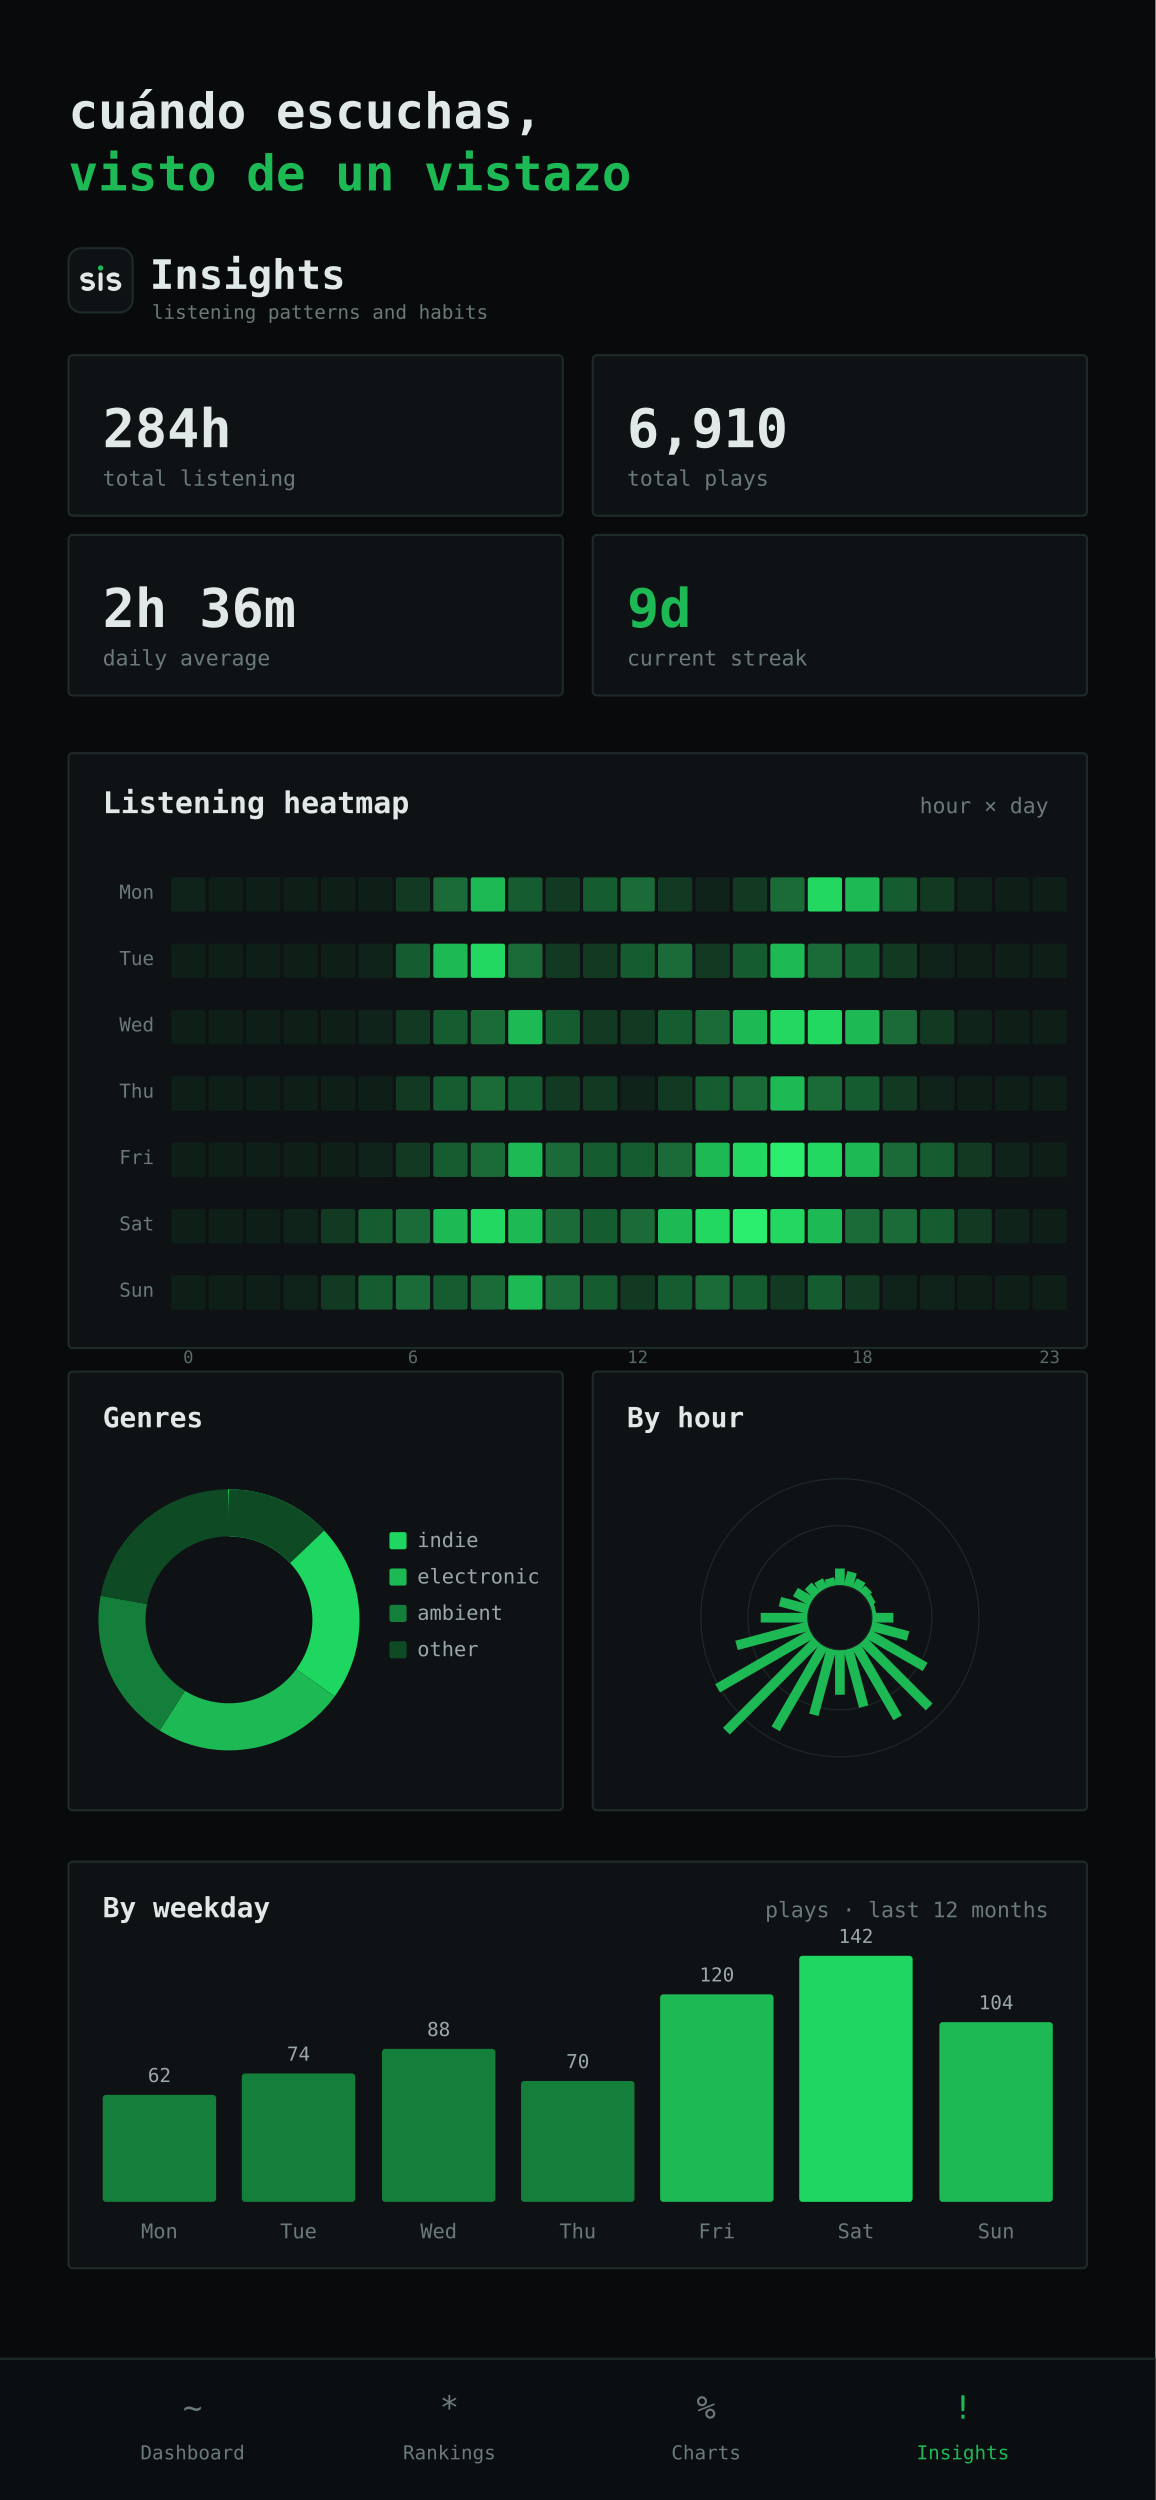
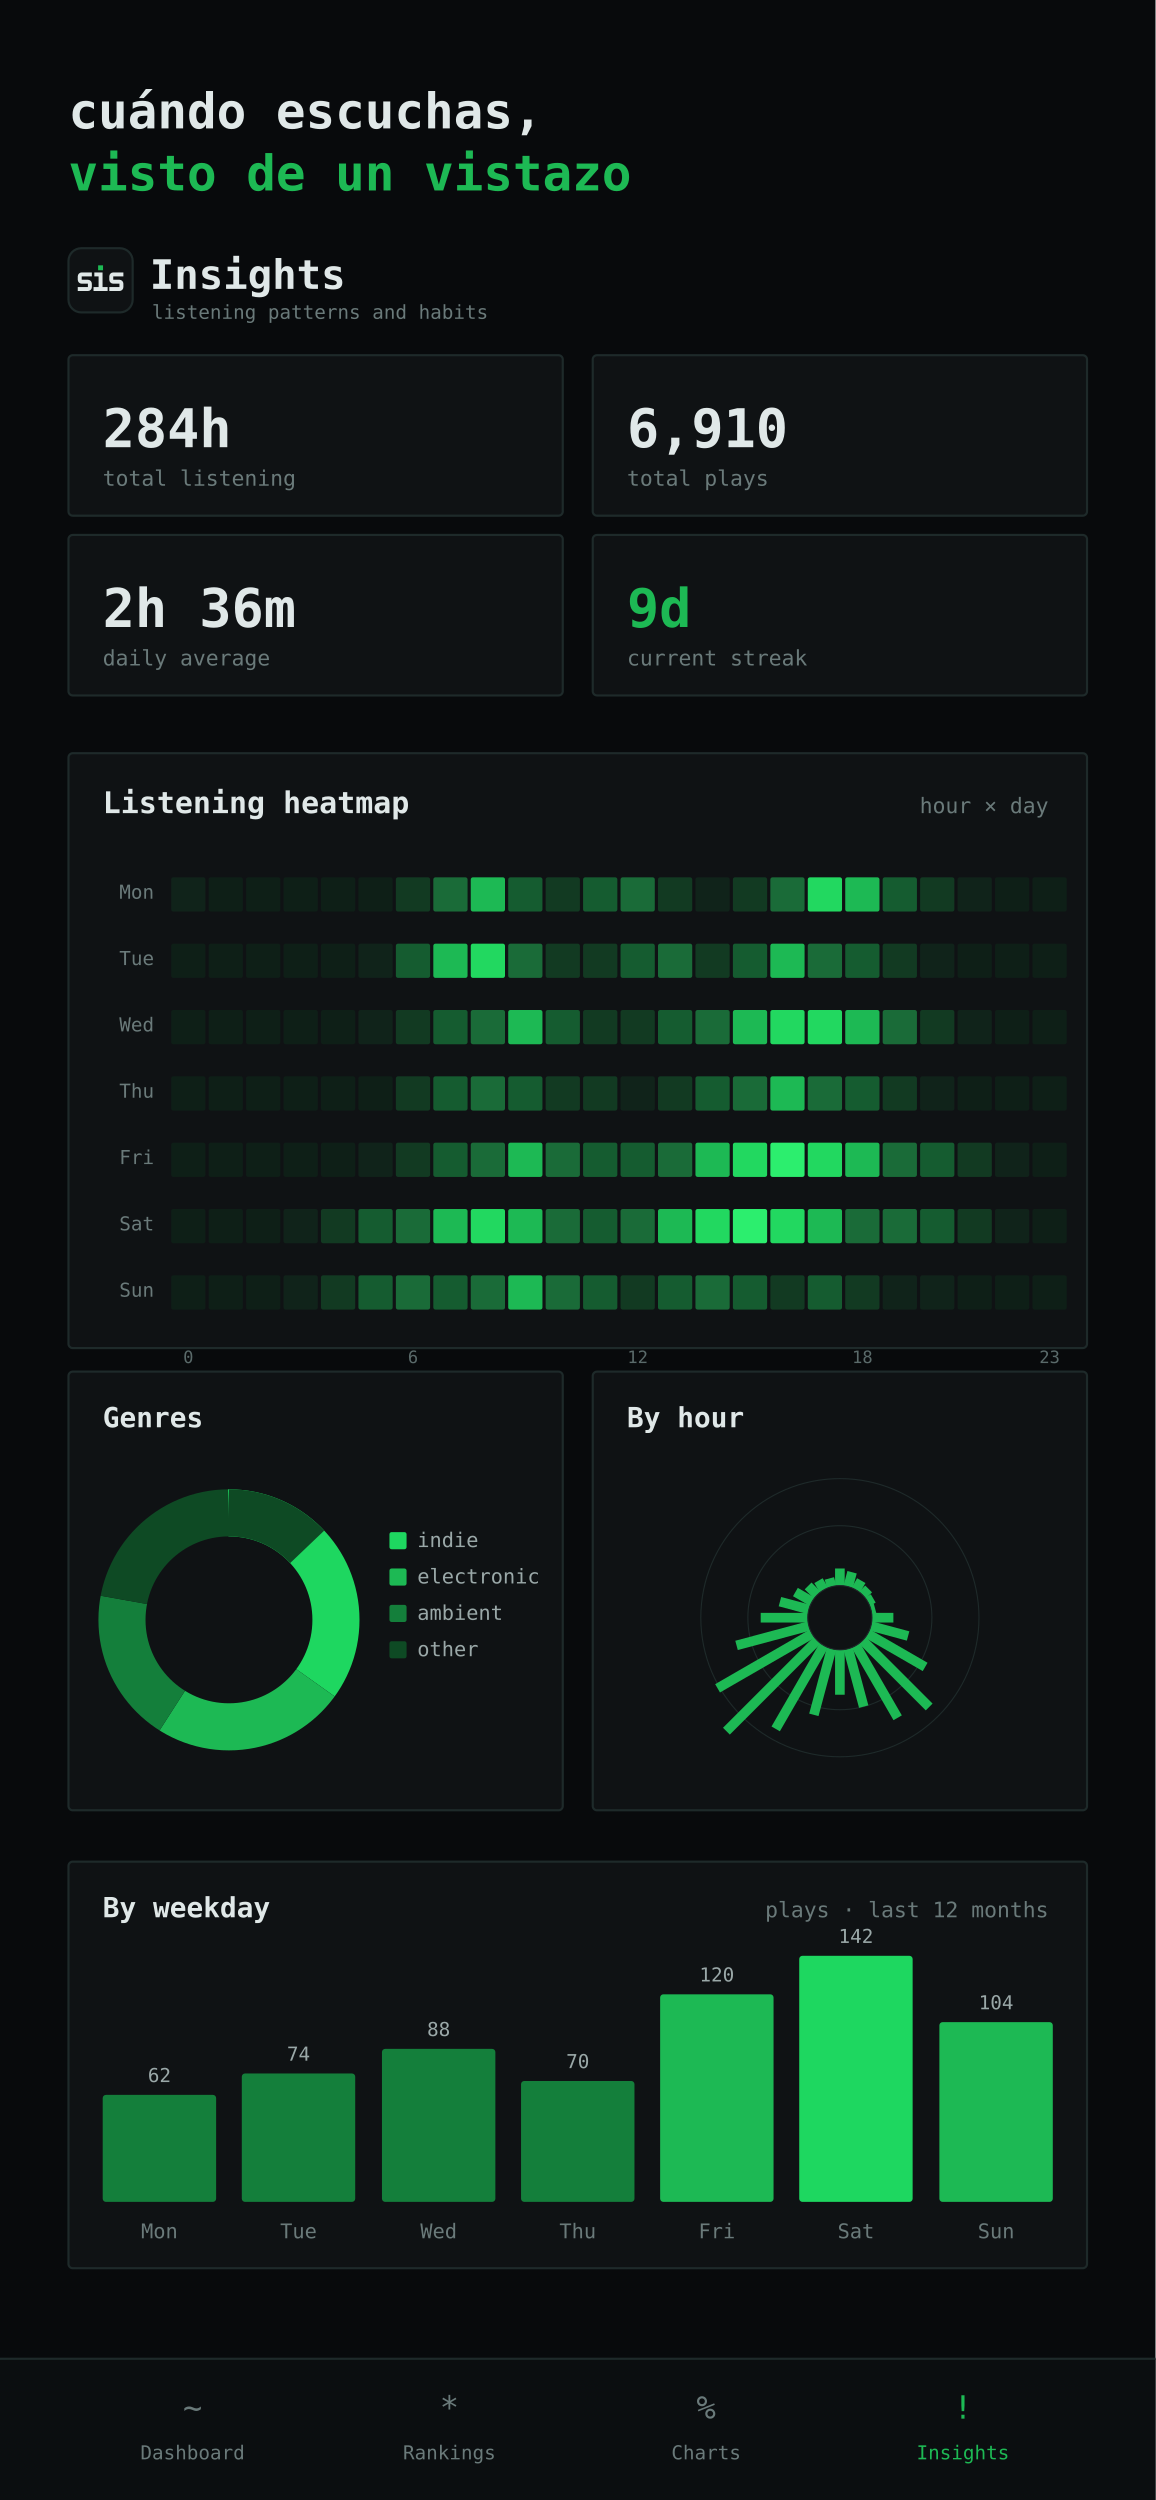
<svg xmlns="http://www.w3.org/2000/svg" width="1284" height="2778" viewBox="0 0 1080 2336.64" font-family="DejaVu Sans Mono, monospace">
  <rect width="1080" height="2336.64" fill="#080a0c" />
  <text x="64" y="120" font-size="46" font-weight="700" fill="#e0e8e8">cuándo escuchas,</text>
  <text x="64" y="178" font-size="46" font-weight="700" fill="#1db954">visto de un vistazo</text>
  <g transform="translate(0,232)">
    <rect x="64" y="0" width="60" height="60" rx="12" fill="#0f1214" stroke="#1e2a2a" stroke-width="2" />
-     <g transform="translate(74.59 16) scale(0.2641) translate(0 -16.12)">
-       <path d="M40.06 51.43A18.8 12.22 0 1 0 27 72.44A20 13.78 0 1 1 13.11 96.13M73.5 100V48M133.06 51.43A18.8 12.22 0 1 0 120 72.44A20 13.78 0 1 1 106.11 96.13" fill="none" stroke="#e0e8e8" stroke-width="14" stroke-linecap="round" stroke-linejoin="round" />
-       <circle cx="73.5" cy="25.62" r="9.5" fill="#1db954" />
+     <g transform="translate(72.68 16) scale(0.2632) translate(0 -15.8)">
+       <path d="M43 48H14A7 7 0 0 0 7 55V67A7 7 0 0 0 14 74H36A7 7 0 0 1 43 81V93A7 7 0 0 1 36 100H7M81 100V48M65.88 48H81M63 100H99M155 48H126A7 7 0 0 0 119 55V67A7 7 0 0 0 126 74H148A7 7 0 0 1 155 81V93A7 7 0 0 1 148 100H119" fill="none" stroke="#e0e8e8" stroke-width="14" stroke-linecap="square" stroke-linejoin="miter" />
+       <rect x="72.25" y="15.8" width="17.5" height="17.5" fill="#1db954" />
    </g>
    <text x="140" y="38" font-size="38" font-weight="700" fill="#e0e8e8">Insights</text>
    <text x="142" y="66" font-size="18" fill="#6a7a7a">listening patterns and habits</text>
  </g>
  <g transform="translate(64,332)">
    <g>
      <rect x="0" y="0" width="462" height="150" rx="4" fill="#0f1214" stroke="#1e2a2a" stroke-width="2" />
      <text x="32" y="86" font-size="50" font-weight="700" fill="#e0e8e8">284h</text>
      <text x="32" y="122" font-size="20" fill="#6a7a7a">total listening</text>
    </g>
    <g transform="translate(490,0)">
      <rect x="0" y="0" width="462" height="150" rx="4" fill="#0f1214" stroke="#1e2a2a" stroke-width="2" />
      <text x="32" y="86" font-size="50" font-weight="700" fill="#e0e8e8">6,910</text>
      <text x="32" y="122" font-size="20" fill="#6a7a7a">total plays</text>
    </g>
    <g transform="translate(0,168)">
      <rect x="0" y="0" width="462" height="150" rx="4" fill="#0f1214" stroke="#1e2a2a" stroke-width="2" />
      <text x="32" y="86" font-size="50" font-weight="700" fill="#e0e8e8">2h 36m</text>
      <text x="32" y="122" font-size="20" fill="#6a7a7a">daily average</text>
    </g>
    <g transform="translate(490,168)">
      <rect x="0" y="0" width="462" height="150" rx="4" fill="#0f1214" stroke="#1e2a2a" stroke-width="2" />
      <text x="32" y="86" font-size="50" font-weight="700" fill="#1db954">9d</text>
      <text x="32" y="122" font-size="20" fill="#6a7a7a">current streak</text>
    </g>
  </g>
  <g transform="translate(64,704)">
    <rect width="952" height="556" rx="4" fill="#0f1214" stroke="#1e2a2a" stroke-width="2" />
    <text x="32" y="56" font-size="28" font-weight="700" fill="#e0e8e8">Listening heatmap</text>
    <text x="916" y="56" font-size="20" fill="#6a7a7a" text-anchor="end">hour × day</text>
    <g transform="translate(96,92)">
      <g font-size="18" fill="#6a7a7a" text-anchor="end">
        <text x="-16" y="44">Mon</text>
        <text x="-16" y="106">Tue</text>
        <text x="-16" y="168">Wed</text>
        <text x="-16" y="230">Thu</text>
        <text x="-16" y="292">Fri</text>
        <text x="-16" y="354">Sat</text>
        <text x="-16" y="416">Sun</text>
      </g>
      <g transform="translate(0,24)">
        <rect width="32" height="32" rx="2" fill="#10231a" />
        <rect x="35" width="32" height="32" rx="2" fill="#0e1f17" />
        <rect x="70" width="32" height="32" rx="2" fill="#0e1f17" />
        <rect x="105" width="32" height="32" rx="2" fill="#0e1f17" />
        <rect x="140" width="32" height="32" rx="2" fill="#0e1f17" />
        <rect x="175" width="32" height="32" rx="2" fill="#0e1f17" />
        <rect x="210" width="32" height="32" rx="2" fill="#123a22" />
        <rect x="245" width="32" height="32" rx="2" fill="#1a6b38" />
        <rect x="280" width="32" height="32" rx="2" fill="#1db954" />
        <rect x="315" width="32" height="32" rx="2" fill="#155c30" />
        <rect x="350" width="32" height="32" rx="2" fill="#123a22" />
        <rect x="385" width="32" height="32" rx="2" fill="#155c30" />
        <rect x="420" width="32" height="32" rx="2" fill="#1a6b38" />
        <rect x="455" width="32" height="32" rx="2" fill="#123a22" />
        <rect x="490" width="32" height="32" rx="2" fill="#10231a" />
        <rect x="525" width="32" height="32" rx="2" fill="#123a22" />
        <rect x="560" width="32" height="32" rx="2" fill="#1a6b38" />
        <rect x="595" width="32" height="32" rx="2" fill="#22d860" />
        <rect x="630" width="32" height="32" rx="2" fill="#1db954" />
        <rect x="665" width="32" height="32" rx="2" fill="#155c30" />
        <rect x="700" width="32" height="32" rx="2" fill="#123a22" />
        <rect x="735" width="32" height="32" rx="2" fill="#10231a" />
        <rect x="770" width="32" height="32" rx="2" fill="#0e1f17" />
        <rect x="805" width="32" height="32" rx="2" fill="#0e1f17" />
      </g>
      <g transform="translate(0,86)">
        <rect width="32" height="32" rx="2" fill="#0e1f17" />
        <rect x="35" width="32" height="32" rx="2" fill="#0e1f17" />
        <rect x="70" width="32" height="32" rx="2" fill="#0e1f17" />
        <rect x="105" width="32" height="32" rx="2" fill="#0e1f17" />
        <rect x="140" width="32" height="32" rx="2" fill="#0e1f17" />
        <rect x="175" width="32" height="32" rx="2" fill="#10231a" />
        <rect x="210" width="32" height="32" rx="2" fill="#155c30" />
        <rect x="245" width="32" height="32" rx="2" fill="#1db954" />
        <rect x="280" width="32" height="32" rx="2" fill="#22d860" />
        <rect x="315" width="32" height="32" rx="2" fill="#1a6b38" />
        <rect x="350" width="32" height="32" rx="2" fill="#123a22" />
        <rect x="385" width="32" height="32" rx="2" fill="#123a22" />
        <rect x="420" width="32" height="32" rx="2" fill="#155c30" />
        <rect x="455" width="32" height="32" rx="2" fill="#1a6b38" />
        <rect x="490" width="32" height="32" rx="2" fill="#123a22" />
        <rect x="525" width="32" height="32" rx="2" fill="#155c30" />
        <rect x="560" width="32" height="32" rx="2" fill="#1db954" />
        <rect x="595" width="32" height="32" rx="2" fill="#1a6b38" />
        <rect x="630" width="32" height="32" rx="2" fill="#155c30" />
        <rect x="665" width="32" height="32" rx="2" fill="#123a22" />
        <rect x="700" width="32" height="32" rx="2" fill="#10231a" />
        <rect x="735" width="32" height="32" rx="2" fill="#0e1f17" />
        <rect x="770" width="32" height="32" rx="2" fill="#0e1f17" />
        <rect x="805" width="32" height="32" rx="2" fill="#0e1f17" />
      </g>
      <g transform="translate(0,148)">
        <rect width="32" height="32" rx="2" fill="#0e1f17" />
        <rect x="35" width="32" height="32" rx="2" fill="#0e1f17" />
        <rect x="70" width="32" height="32" rx="2" fill="#0e1f17" />
        <rect x="105" width="32" height="32" rx="2" fill="#0e1f17" />
        <rect x="140" width="32" height="32" rx="2" fill="#0e1f17" />
        <rect x="175" width="32" height="32" rx="2" fill="#10231a" />
        <rect x="210" width="32" height="32" rx="2" fill="#123a22" />
        <rect x="245" width="32" height="32" rx="2" fill="#155c30" />
        <rect x="280" width="32" height="32" rx="2" fill="#1a6b38" />
        <rect x="315" width="32" height="32" rx="2" fill="#1db954" />
        <rect x="350" width="32" height="32" rx="2" fill="#155c30" />
        <rect x="385" width="32" height="32" rx="2" fill="#123a22" />
        <rect x="420" width="32" height="32" rx="2" fill="#123a22" />
        <rect x="455" width="32" height="32" rx="2" fill="#155c30" />
        <rect x="490" width="32" height="32" rx="2" fill="#1a6b38" />
        <rect x="525" width="32" height="32" rx="2" fill="#1db954" />
        <rect x="560" width="32" height="32" rx="2" fill="#22d860" />
        <rect x="595" width="32" height="32" rx="2" fill="#22d860" />
        <rect x="630" width="32" height="32" rx="2" fill="#1db954" />
        <rect x="665" width="32" height="32" rx="2" fill="#1a6b38" />
        <rect x="700" width="32" height="32" rx="2" fill="#123a22" />
        <rect x="735" width="32" height="32" rx="2" fill="#10231a" />
        <rect x="770" width="32" height="32" rx="2" fill="#0e1f17" />
        <rect x="805" width="32" height="32" rx="2" fill="#0e1f17" />
      </g>
      <g transform="translate(0,210)">
        <rect width="32" height="32" rx="2" fill="#0e1f17" />
        <rect x="35" width="32" height="32" rx="2" fill="#0e1f17" />
        <rect x="70" width="32" height="32" rx="2" fill="#0e1f17" />
        <rect x="105" width="32" height="32" rx="2" fill="#0e1f17" />
        <rect x="140" width="32" height="32" rx="2" fill="#0e1f17" />
        <rect x="175" width="32" height="32" rx="2" fill="#0e1f17" />
        <rect x="210" width="32" height="32" rx="2" fill="#123a22" />
        <rect x="245" width="32" height="32" rx="2" fill="#155c30" />
        <rect x="280" width="32" height="32" rx="2" fill="#1a6b38" />
        <rect x="315" width="32" height="32" rx="2" fill="#155c30" />
        <rect x="350" width="32" height="32" rx="2" fill="#123a22" />
        <rect x="385" width="32" height="32" rx="2" fill="#123a22" />
        <rect x="420" width="32" height="32" rx="2" fill="#10231a" />
        <rect x="455" width="32" height="32" rx="2" fill="#123a22" />
        <rect x="490" width="32" height="32" rx="2" fill="#155c30" />
        <rect x="525" width="32" height="32" rx="2" fill="#1a6b38" />
        <rect x="560" width="32" height="32" rx="2" fill="#1db954" />
        <rect x="595" width="32" height="32" rx="2" fill="#1a6b38" />
        <rect x="630" width="32" height="32" rx="2" fill="#155c30" />
        <rect x="665" width="32" height="32" rx="2" fill="#123a22" />
        <rect x="700" width="32" height="32" rx="2" fill="#10231a" />
        <rect x="735" width="32" height="32" rx="2" fill="#0e1f17" />
        <rect x="770" width="32" height="32" rx="2" fill="#0e1f17" />
        <rect x="805" width="32" height="32" rx="2" fill="#0e1f17" />
      </g>
      <g transform="translate(0,272)">
        <rect width="32" height="32" rx="2" fill="#0e1f17" />
        <rect x="35" width="32" height="32" rx="2" fill="#0e1f17" />
        <rect x="70" width="32" height="32" rx="2" fill="#0e1f17" />
        <rect x="105" width="32" height="32" rx="2" fill="#0e1f17" />
        <rect x="140" width="32" height="32" rx="2" fill="#0e1f17" />
        <rect x="175" width="32" height="32" rx="2" fill="#10231a" />
        <rect x="210" width="32" height="32" rx="2" fill="#123a22" />
        <rect x="245" width="32" height="32" rx="2" fill="#155c30" />
        <rect x="280" width="32" height="32" rx="2" fill="#1a6b38" />
        <rect x="315" width="32" height="32" rx="2" fill="#1db954" />
        <rect x="350" width="32" height="32" rx="2" fill="#1a6b38" />
        <rect x="385" width="32" height="32" rx="2" fill="#155c30" />
        <rect x="420" width="32" height="32" rx="2" fill="#155c30" />
        <rect x="455" width="32" height="32" rx="2" fill="#1a6b38" />
        <rect x="490" width="32" height="32" rx="2" fill="#1db954" />
        <rect x="525" width="32" height="32" rx="2" fill="#22d860" />
        <rect x="560" width="32" height="32" rx="2" fill="#2cee6e" />
        <rect x="595" width="32" height="32" rx="2" fill="#22d860" />
        <rect x="630" width="32" height="32" rx="2" fill="#1db954" />
        <rect x="665" width="32" height="32" rx="2" fill="#1a6b38" />
        <rect x="700" width="32" height="32" rx="2" fill="#155c30" />
        <rect x="735" width="32" height="32" rx="2" fill="#123a22" />
        <rect x="770" width="32" height="32" rx="2" fill="#10231a" />
        <rect x="805" width="32" height="32" rx="2" fill="#0e1f17" />
      </g>
      <g transform="translate(0,334)">
        <rect width="32" height="32" rx="2" fill="#0e1f17" />
        <rect x="35" width="32" height="32" rx="2" fill="#0e1f17" />
        <rect x="70" width="32" height="32" rx="2" fill="#0e1f17" />
        <rect x="105" width="32" height="32" rx="2" fill="#10231a" />
        <rect x="140" width="32" height="32" rx="2" fill="#123a22" />
        <rect x="175" width="32" height="32" rx="2" fill="#155c30" />
        <rect x="210" width="32" height="32" rx="2" fill="#1a6b38" />
        <rect x="245" width="32" height="32" rx="2" fill="#1db954" />
        <rect x="280" width="32" height="32" rx="2" fill="#22d860" />
        <rect x="315" width="32" height="32" rx="2" fill="#1db954" />
        <rect x="350" width="32" height="32" rx="2" fill="#1a6b38" />
        <rect x="385" width="32" height="32" rx="2" fill="#155c30" />
        <rect x="420" width="32" height="32" rx="2" fill="#1a6b38" />
        <rect x="455" width="32" height="32" rx="2" fill="#1db954" />
        <rect x="490" width="32" height="32" rx="2" fill="#22d860" />
        <rect x="525" width="32" height="32" rx="2" fill="#2cee6e" />
        <rect x="560" width="32" height="32" rx="2" fill="#22d860" />
        <rect x="595" width="32" height="32" rx="2" fill="#1db954" />
        <rect x="630" width="32" height="32" rx="2" fill="#1a6b38" />
        <rect x="665" width="32" height="32" rx="2" fill="#1a6b38" />
        <rect x="700" width="32" height="32" rx="2" fill="#155c30" />
        <rect x="735" width="32" height="32" rx="2" fill="#123a22" />
        <rect x="770" width="32" height="32" rx="2" fill="#10231a" />
        <rect x="805" width="32" height="32" rx="2" fill="#0e1f17" />
      </g>
      <g transform="translate(0,396)">
        <rect width="32" height="32" rx="2" fill="#0e1f17" />
        <rect x="35" width="32" height="32" rx="2" fill="#0e1f17" />
        <rect x="70" width="32" height="32" rx="2" fill="#0e1f17" />
        <rect x="105" width="32" height="32" rx="2" fill="#10231a" />
        <rect x="140" width="32" height="32" rx="2" fill="#123a22" />
        <rect x="175" width="32" height="32" rx="2" fill="#155c30" />
        <rect x="210" width="32" height="32" rx="2" fill="#1a6b38" />
        <rect x="245" width="32" height="32" rx="2" fill="#155c30" />
        <rect x="280" width="32" height="32" rx="2" fill="#1a6b38" />
        <rect x="315" width="32" height="32" rx="2" fill="#1db954" />
        <rect x="350" width="32" height="32" rx="2" fill="#1a6b38" />
        <rect x="385" width="32" height="32" rx="2" fill="#155c30" />
        <rect x="420" width="32" height="32" rx="2" fill="#123a22" />
        <rect x="455" width="32" height="32" rx="2" fill="#155c30" />
        <rect x="490" width="32" height="32" rx="2" fill="#1a6b38" />
        <rect x="525" width="32" height="32" rx="2" fill="#155c30" />
        <rect x="560" width="32" height="32" rx="2" fill="#123a22" />
        <rect x="595" width="32" height="32" rx="2" fill="#155c30" />
        <rect x="630" width="32" height="32" rx="2" fill="#123a22" />
        <rect x="665" width="32" height="32" rx="2" fill="#10231a" />
        <rect x="700" width="32" height="32" rx="2" fill="#10231a" />
        <rect x="735" width="32" height="32" rx="2" fill="#0e1f17" />
        <rect x="770" width="32" height="32" rx="2" fill="#0e1f17" />
        <rect x="805" width="32" height="32" rx="2" fill="#0e1f17" />
      </g>
      <g font-size="16" fill="#5a6a6a" text-anchor="middle">
        <text x="16" y="478">0</text>
        <text x="226" y="478">6</text>
        <text x="436" y="478">12</text>
        <text x="646" y="478">18</text>
        <text x="821" y="478">23</text>
      </g>
    </g>
  </g>
  <g transform="translate(64,1282)">
    <rect width="462" height="410" rx="4" fill="#0f1214" stroke="#1e2a2a" stroke-width="2" />
    <text x="32" y="52" font-size="26" font-weight="700" fill="#e0e8e8">Genres</text>
    <g transform="translate(150,232)">
      <circle r="100" fill="none" stroke="#1ed760" stroke-width="44" stroke-dasharray="220 408" transform="rotate(-90)" />
      <circle r="100" fill="none" stroke="#1db954" stroke-width="44" stroke-dasharray="150 408" stroke-dashoffset="-220" transform="rotate(-90)" />
      <circle r="100" fill="none" stroke="#147f3b" stroke-width="44" stroke-dasharray="120 408" stroke-dashoffset="-370" transform="rotate(-90)" />
      <circle r="100" fill="none" stroke="#0e4a24" stroke-width="44" stroke-dasharray="138 408" stroke-dashoffset="-490" transform="rotate(-90)" />
    </g>
    <g font-size="19" transform="translate(300,150)">
      <rect x="0" y="0" width="16" height="16" rx="2" fill="#1ed760" />
      <text x="26" y="14" fill="#9aa8a8">indie</text>
      <rect x="0" y="34" width="16" height="16" rx="2" fill="#1db954" />
      <text x="26" y="48" fill="#9aa8a8">electronic</text>
      <rect x="0" y="68" width="16" height="16" rx="2" fill="#147f3b" />
      <text x="26" y="82" fill="#9aa8a8">ambient</text>
      <rect x="0" y="102" width="16" height="16" rx="2" fill="#0e4a24" />
      <text x="26" y="116" fill="#9aa8a8">other</text>
    </g>
    <g transform="translate(490,0)">
      <rect width="462" height="410" rx="4" fill="#0f1214" stroke="#1e2a2a" stroke-width="2" />
      <text x="32" y="52" font-size="26" font-weight="700" fill="#e0e8e8">By hour</text>
      <g transform="translate(231,230)">
        <circle r="130" fill="none" stroke="#1e2a2a" stroke-width="1" />
        <circle r="86" fill="none" stroke="#1e2a2a" stroke-width="1" />
        <g stroke="#1db954" stroke-width="9">
          <line x1="0" y1="-30" x2="0" y2="-46" transform="rotate(0)" />
          <line x1="0" y1="-30" x2="0" y2="-44" transform="rotate(15)" />
          <line x1="0" y1="-30" x2="0" y2="-40" transform="rotate(30)" />
          <line x1="0" y1="-30" x2="0" y2="-38" transform="rotate(45)" />
          <line x1="0" y1="-30" x2="0" y2="-36" transform="rotate(60)" />
          <line x1="0" y1="-30" x2="0" y2="-34" transform="rotate(75)" />
          <line x1="0" y1="-30" x2="0" y2="-50" transform="rotate(90)" />
          <line x1="0" y1="-30" x2="0" y2="-66" transform="rotate(105)" />
          <line x1="0" y1="-30" x2="0" y2="-92" transform="rotate(120)" />
          <line x1="0" y1="-30" x2="0" y2="-118" transform="rotate(135)" />
          <line x1="0" y1="-30" x2="0" y2="-108" transform="rotate(150)" />
          <line x1="0" y1="-30" x2="0" y2="-86" transform="rotate(165)" />
          <line x1="0" y1="-30" x2="0" y2="-72" transform="rotate(180)" />
          <line x1="0" y1="-30" x2="0" y2="-94" transform="rotate(195)" />
          <line x1="0" y1="-30" x2="0" y2="-120" transform="rotate(210)" />
          <line x1="0" y1="-30" x2="0" y2="-150" transform="rotate(225)" />
          <line x1="0" y1="-30" x2="0" y2="-132" transform="rotate(240)" />
          <line x1="0" y1="-30" x2="0" y2="-100" transform="rotate(255)" />
          <line x1="0" y1="-30" x2="0" y2="-74" transform="rotate(270)" />
          <line x1="0" y1="-30" x2="0" y2="-58" transform="rotate(285)" />
          <line x1="0" y1="-30" x2="0" y2="-48" transform="rotate(300)" />
          <line x1="0" y1="-30" x2="0" y2="-42" transform="rotate(315)" />
          <line x1="0" y1="-30" x2="0" y2="-40" transform="rotate(330)" />
          <line x1="0" y1="-30" x2="0" y2="-38" transform="rotate(345)" />
        </g>
        <circle r="30" fill="#0f1214" stroke="#1e2a2a" stroke-width="1" />
      </g>
    </g>
  </g>
  <g transform="translate(64,1740)">
    <rect width="952" height="380" rx="4" fill="#0f1214" stroke="#1e2a2a" stroke-width="2" />
    <text x="32" y="52" font-size="26" font-weight="700" fill="#e0e8e8">By weekday</text>
    <text x="916" y="52" font-size="20" fill="#6a7a7a" text-anchor="end">plays · last 12 months</text>
    <rect x="32" y="218" width="106" height="100" rx="3" fill="#147f3b" />
    <text x="85" y="352" font-size="19" fill="#6a7a7a" text-anchor="middle">Mon</text>
    <text x="85" y="206" font-size="18" fill="#9aa8a8" text-anchor="middle">62</text>
    <rect x="162" y="198" width="106" height="120" rx="3" fill="#147f3b" />
    <text x="215" y="352" font-size="19" fill="#6a7a7a" text-anchor="middle">Tue</text>
    <text x="215" y="186" font-size="18" fill="#9aa8a8" text-anchor="middle">74</text>
    <rect x="293" y="175" width="106" height="143" rx="3" fill="#147f3b" />
    <text x="346" y="352" font-size="19" fill="#6a7a7a" text-anchor="middle">Wed</text>
    <text x="346" y="163" font-size="18" fill="#9aa8a8" text-anchor="middle">88</text>
    <rect x="423" y="205" width="106" height="113" rx="3" fill="#147f3b" />
    <text x="476" y="352" font-size="19" fill="#6a7a7a" text-anchor="middle">Thu</text>
    <text x="476" y="193" font-size="18" fill="#9aa8a8" text-anchor="middle">70</text>
    <rect x="553" y="124" width="106" height="194" rx="3" fill="#1db954" />
    <text x="606" y="352" font-size="19" fill="#6a7a7a" text-anchor="middle">Fri</text>
    <text x="606" y="112" font-size="18" fill="#9aa8a8" text-anchor="middle">120</text>
    <rect x="683" y="88" width="106" height="230" rx="3" fill="#1ed760" />
    <text x="736" y="352" font-size="19" fill="#6a7a7a" text-anchor="middle">Sat</text>
    <text x="736" y="76" font-size="18" fill="#9aa8a8" text-anchor="middle">142</text>
    <rect x="814" y="150" width="106" height="168" rx="3" fill="#1db954" />
    <text x="867" y="352" font-size="19" fill="#6a7a7a" text-anchor="middle">Sun</text>
    <text x="867" y="138" font-size="18" fill="#9aa8a8" text-anchor="middle">104</text>
  </g>
  <g transform="translate(0,2204.64)">
    <rect x="0" y="0" width="1080" height="132" fill="#0b0e10" />
    <line x1="0" y1="0" x2="1080" y2="0" stroke="#1e2a2a" stroke-width="2" />
    <g text-anchor="middle">
      <text x="180" y="56" font-size="30" fill="#6a7a7a">~</text>
      <text x="180" y="94" font-size="18" fill="#6a7a7a">Dashboard</text>
      <text x="420" y="56" font-size="30" fill="#6a7a7a">*</text>
      <text x="420" y="94" font-size="18" fill="#6a7a7a">Rankings</text>
      <text x="660" y="56" font-size="30" fill="#6a7a7a">%</text>
      <text x="660" y="94" font-size="18" fill="#6a7a7a">Charts</text>
      <text x="900" y="56" font-size="30" fill="#1db954">!</text>
      <text x="900" y="94" font-size="18" fill="#1db954">Insights</text>
    </g>
  </g>
</svg>
